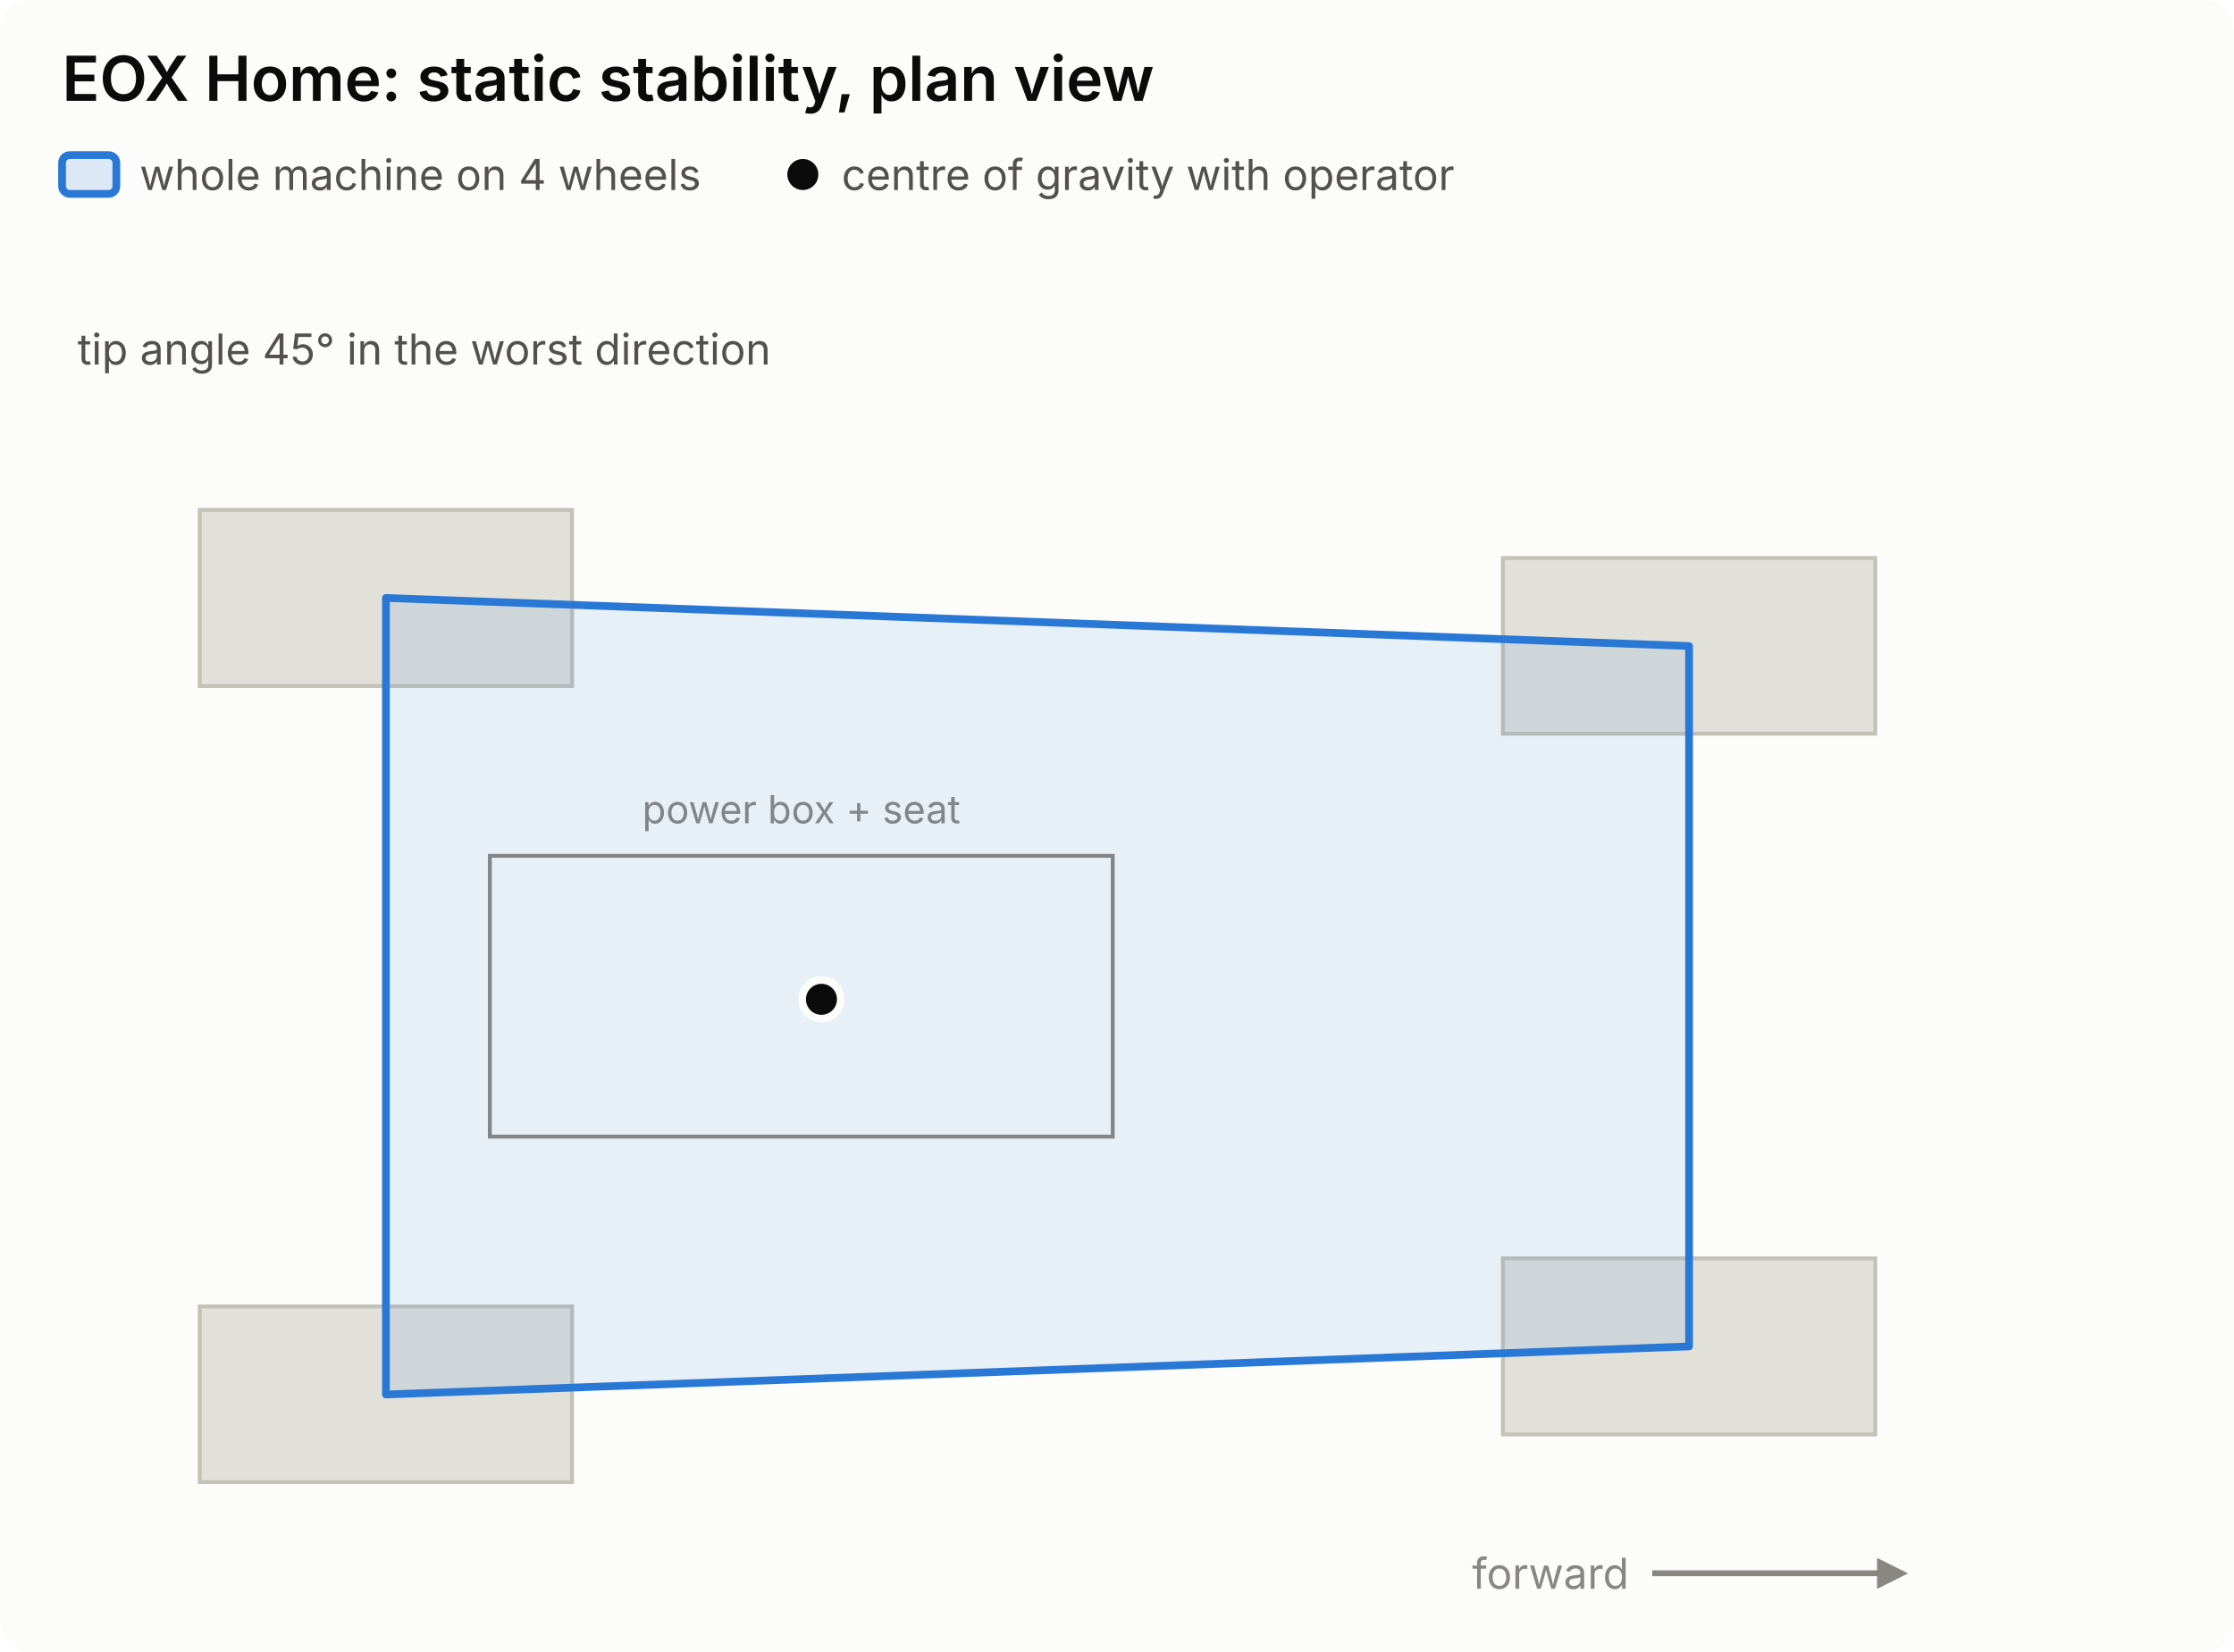
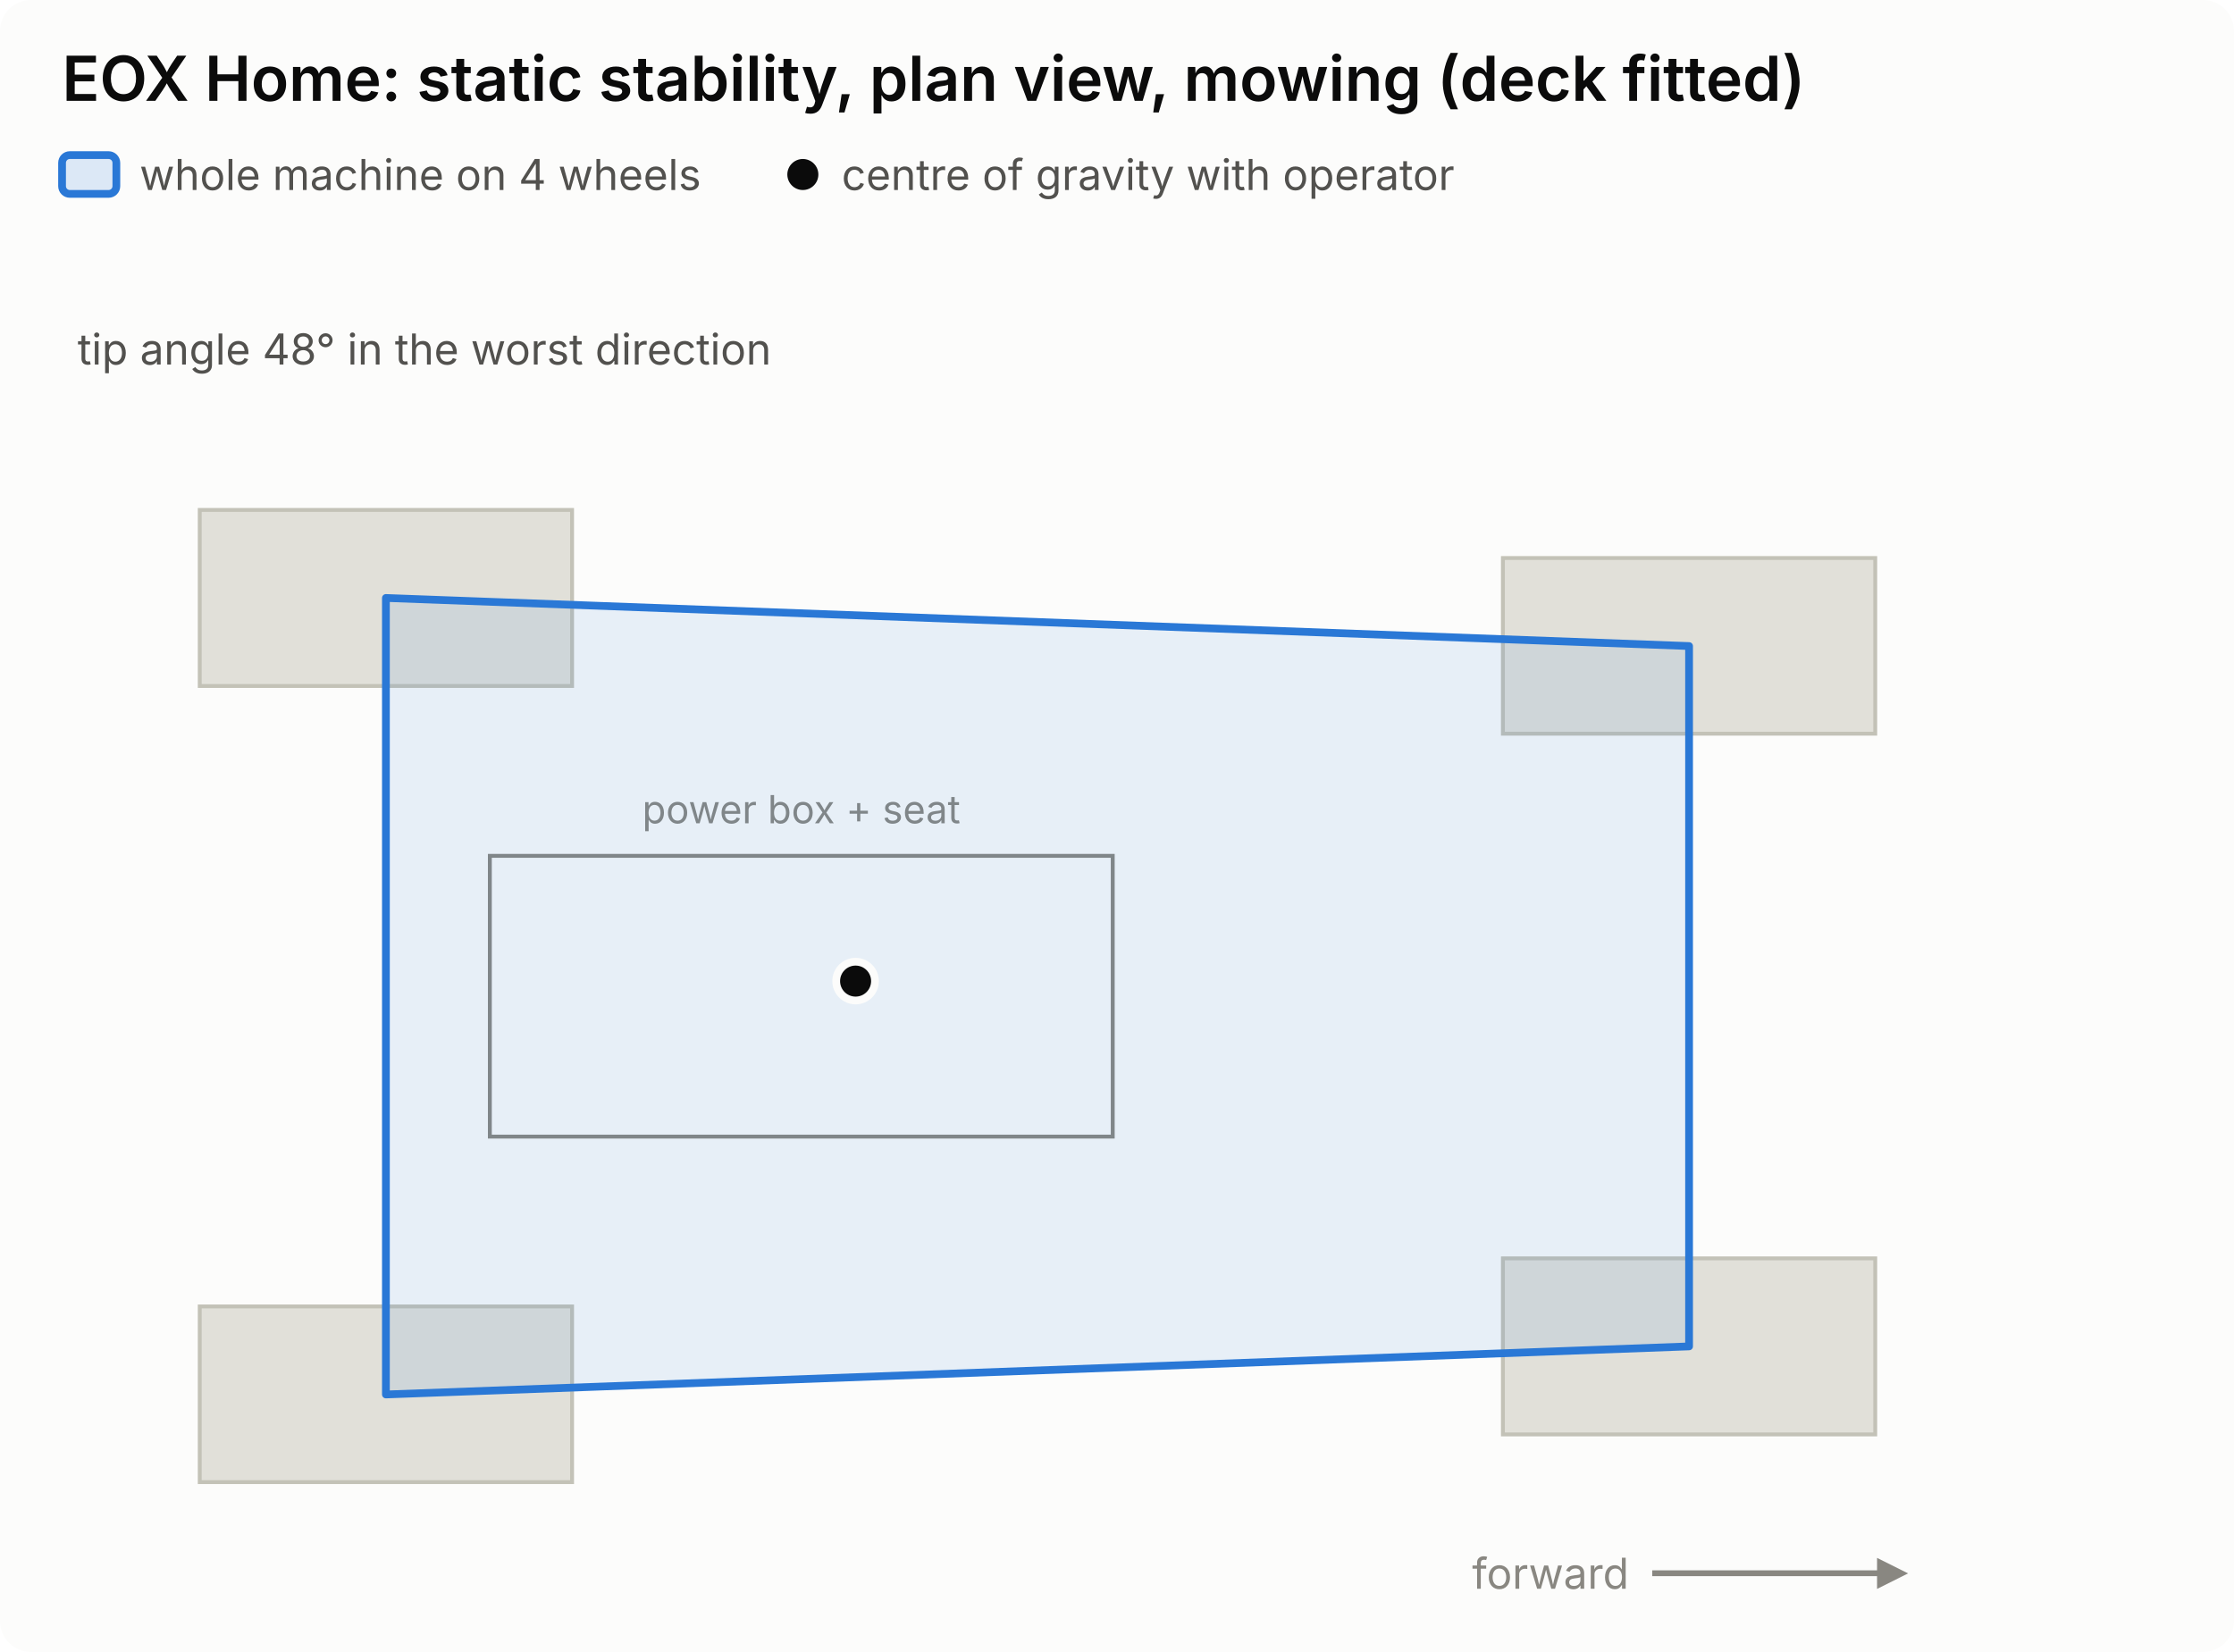
<svg xmlns="http://www.w3.org/2000/svg" viewBox="0 0 576 426" width="576" height="426" role="img" aria-labelledby="t d" font-family="system-ui, -apple-system, &quot;Segoe UI&quot;, sans-serif">
  <rect width="100%" height="100%" rx="8" fill="#fcfcfb" />
-   <text x="16.0" y="26.0" font-size="16" font-weight="600" fill="#0b0b0b" text-anchor="start">EOX Home: static stability, plan view</text>
+   <text x="16.0" y="26.0" font-size="16" font-weight="600" fill="#0b0b0b" text-anchor="start">EOX Home: static stability, plan view, mowing (deck fitted)</text>
  <rect x="16" y="40" width="14" height="10" rx="2" fill="#2a78d6" fill-opacity="0.15" stroke="#2a78d6" stroke-width="2" />
  <text x="36.0" y="49.0" font-size="11" font-weight="400" fill="#52514e" text-anchor="start">whole machine on 4 wheels</text>
  <circle cx="207.0" cy="45" r="5" fill="#0b0b0b" stroke="#fcfcfb" stroke-width="2" />
  <text x="217.0" y="49.0" font-size="11" font-weight="400" fill="#52514e" text-anchor="start">centre of gravity with operator</text>
-   <text x="20.0" y="94.0" font-size="11" font-weight="400" fill="#52514e" text-anchor="start">tip angle 45° in the worst direction</text>
+   <text x="20.0" y="94.0" font-size="11" font-weight="400" fill="#52514e" text-anchor="start">tip angle 48° in the worst direction</text>
  <polygon points="51.5,176.9 147.5,176.9 147.5,131.5 51.5,131.5" fill="#e1e0d9" stroke="#c3c2b7" stroke-width="1" />
  <polygon points="51.5,382.2 147.5,382.2 147.5,336.9 51.5,336.9" fill="#e1e0d9" stroke="#c3c2b7" stroke-width="1" />
  <polygon points="387.5,189.2 483.5,189.2 483.5,143.9 387.5,143.9" fill="#e1e0d9" stroke="#c3c2b7" stroke-width="1" />
  <polygon points="387.5,369.9 483.5,369.9 483.5,324.5 387.5,324.5" fill="#e1e0d9" stroke="#c3c2b7" stroke-width="1" />
  <polygon points="126.3,293.1 286.9,293.1 286.9,220.7 126.3,220.7" fill="none" stroke="#898781" stroke-width="1" />
  <text x="206.6" y="212.3" font-size="10" font-weight="400" fill="#898781" text-anchor="middle">power box + seat</text>
  <polygon points="435.5,166.6 435.5,347.2 99.5,359.6 99.5,154.2" fill="#2a78d6" fill-opacity="0.10" stroke="#2a78d6" stroke-width="2" stroke-linejoin="round" />
-   <circle cx="211.8" cy="257.7" r="5" fill="#0b0b0b" stroke="#fcfcfb" stroke-width="2" />
+   <circle cx="220.6" cy="253.0" r="5" fill="#0b0b0b" stroke="#fcfcfb" stroke-width="2" />
  <line x1="426.0" y1="405.7" x2="486.0" y2="405.7" stroke="#898781" stroke-width="1.5" stroke-linecap="butt" />
  <path d="M491.97,405.74 l-8,-4 v8 Z" fill="#898781" />
  <text x="420.0" y="409.7" font-size="11" font-weight="400" fill="#898781" text-anchor="end">forward</text>
</svg>
